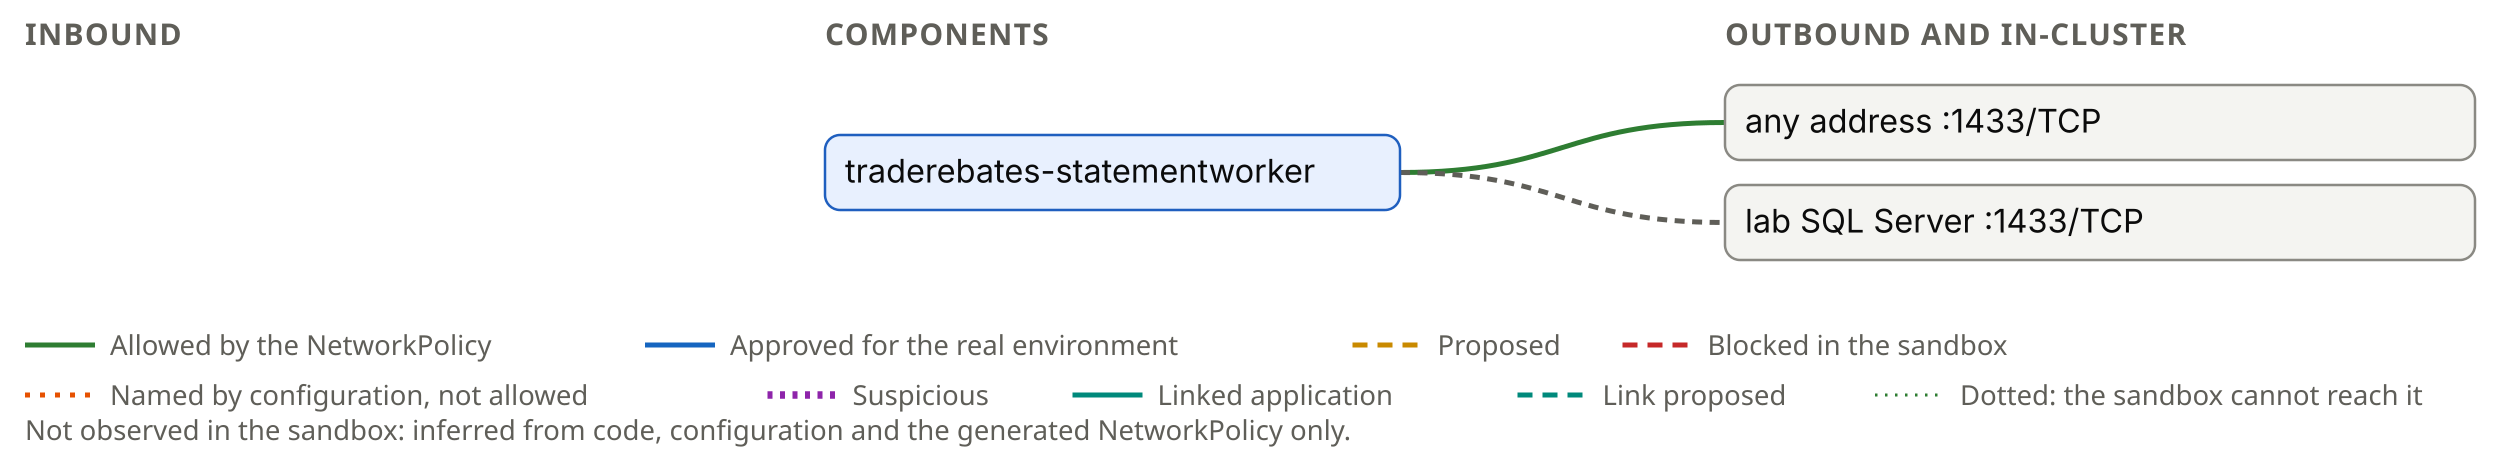
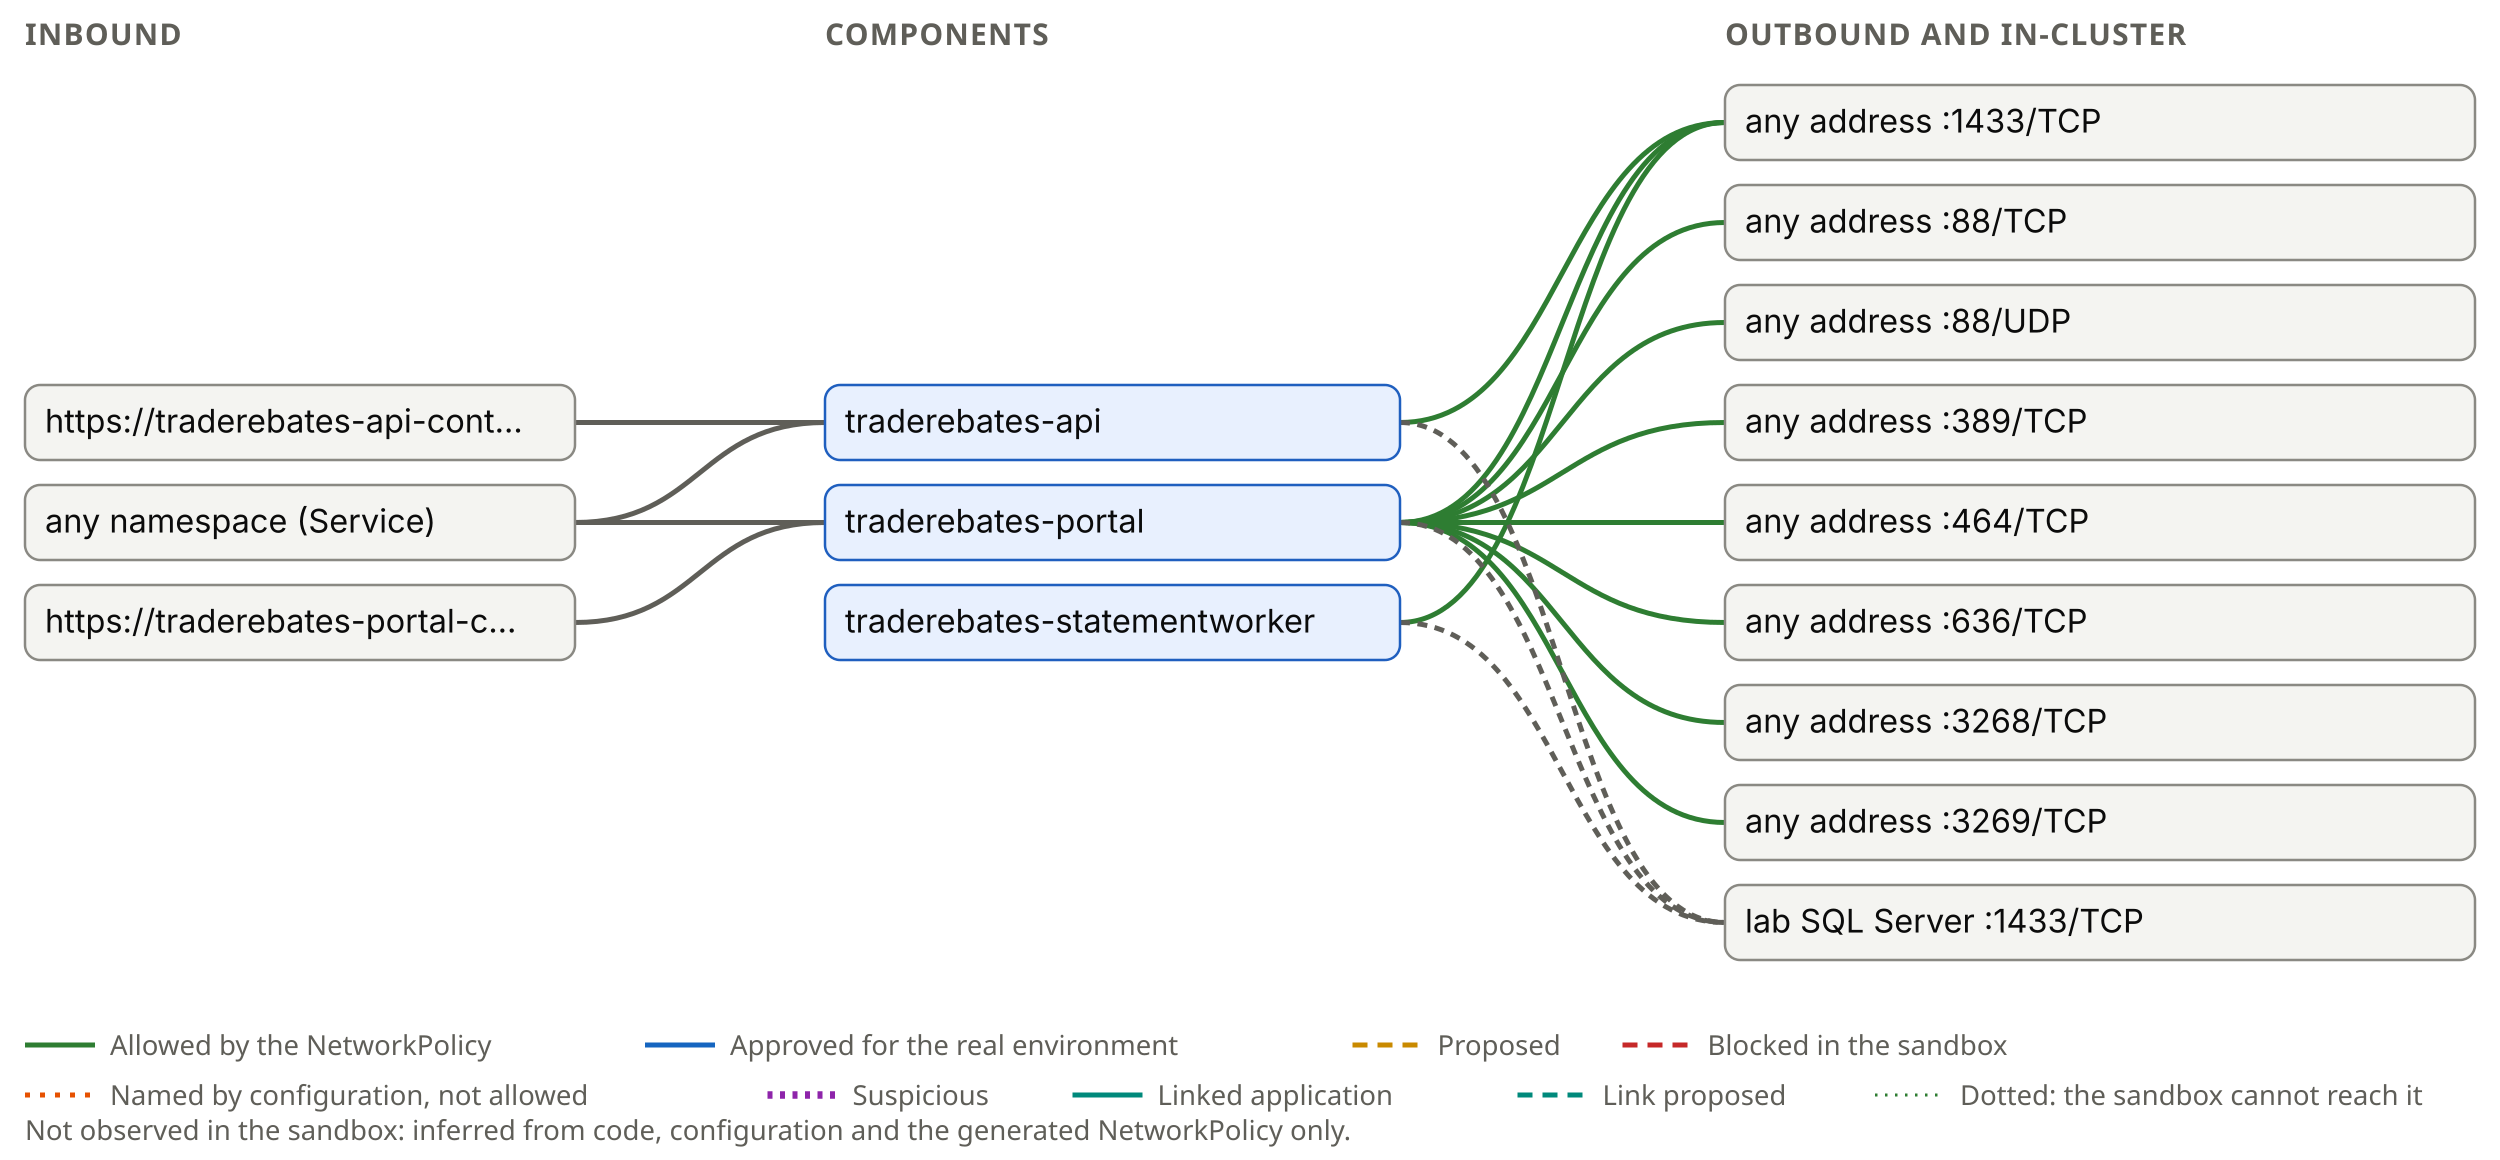
- <svg xmlns="http://www.w3.org/2000/svg" class="cf" viewBox="0 0 1000 184" width="1000" height="184" role="img" aria-label="Network connectivity of containerization-challenge-trade-rebates">
+ <svg xmlns="http://www.w3.org/2000/svg" class="cf" viewBox="0 0 1000 464" width="1000" height="464" role="img" aria-label="Network connectivity of containerization-challenge-trade-rebates">
  <style>
.cf-bg{fill:#fff}.cf-box{fill:#f4f4f1;stroke:#8a8983;stroke-width:1}.cf-comp{fill:#e8f0fe;stroke:#1f5fbf}
.cf-t{font:13px system-ui,-apple-system,"Segoe UI",sans-serif;fill:#0b0b0b}.cf-s{font:11px system-ui,sans-serif;fill:#5f5e58}
.cf-h{font:600 12px system-ui,sans-serif;fill:#5f5e58;letter-spacing:.04em}
path{fill:none;stroke-width:2}.cf-allowed{stroke:#2e7d32}.cf-approved{stroke:#1565c0}.cf-proposed{stroke:#c98a00;stroke-dasharray:6 4}
.cf-blocked{stroke:#c62828;stroke-dasharray:6 4}.cf-missing{stroke:#e65100;stroke-dasharray:2 4}.cf-suspicious{stroke:#8e24aa;stroke-width:3;stroke-dasharray:2 3}
.cf-rejected{stroke:#8a8983;stroke-dasharray:1 5}.cf-internal{stroke:#5f5e58;stroke-dasharray:4 3}.cf-inbound{stroke:#5f5e58}
.cf-linked{stroke:#00897b}.cf-link-proposed{stroke:#00897b;stroke-dasharray:6 4}.cf-app{fill:#e0f2f1;stroke:#00897b}
path.cf-unreachable{stroke-width:1.2;stroke-dasharray:1 3}
@media (prefers-color-scheme:dark){.cf-bg{fill:#1a1a19}.cf-box{fill:#232321;stroke:#6f6e68}.cf-comp{fill:#16263f;stroke:#7fb0ff}
.cf-t{fill:#f0efe9}.cf-s,.cf-h{fill:#a8a69c}.cf-allowed{stroke:#66bb6a}.cf-approved{stroke:#64b5f6}.cf-proposed{stroke:#ffc857}
.cf-blocked{stroke:#ef5350}.cf-missing{stroke:#ff9800}.cf-suspicious{stroke:#ce93d8}.cf-internal,.cf-inbound{stroke:#a8a69c}
.cf-linked,.cf-link-proposed{stroke:#4db6ac}.cf-app{fill:#10302d;stroke:#4db6ac}}
</style>
-   <rect class="cf-bg" width="1000" height="184" />
+   <rect class="cf-bg" width="1000" height="464" />
  <text class="cf-h" x="10" y="18">INBOUND</text>
  <text class="cf-h" x="330" y="18">COMPONENTS</text>
  <text class="cf-h" x="690" y="18">OUTBOUND AND IN-CLUSTER</text>
-   <path class="cf-allowed" d="M560,69 C625,69 625,49 690,49" />
-   <path class="cf-internal" d="M560,69 C625,69 625,89 690,89" />
+   <path class="cf-inbound" d="M230,169 C280,169 280,169 330,169" />
+   <path class="cf-inbound" d="M230,209 C280,209 280,169 330,169" />
+   <path class="cf-inbound" d="M230,249 C280,249 280,209 330,209" />
+   <path class="cf-inbound" d="M230,209 C280,209 280,209 330,209" />
+   <path class="cf-allowed" d="M560,169 C625,169 625,49 690,49" />
+   <path class="cf-allowed" d="M560,209 C625,209 625,89 690,89" />
+   <path class="cf-allowed" d="M560,209 C625,209 625,129 690,129" />
+   <path class="cf-allowed" d="M560,209 C625,209 625,169 690,169" />
+   <path class="cf-allowed" d="M560,209 C625,209 625,209 690,209" />
+   <path class="cf-allowed" d="M560,209 C625,209 625,249 690,249" />
+   <path class="cf-allowed" d="M560,209 C625,209 625,49 690,49" />
+   <path class="cf-allowed" d="M560,209 C625,209 625,289 690,289" />
+   <path class="cf-allowed" d="M560,209 C625,209 625,329 690,329" />
+   <path class="cf-allowed" d="M560,249 C625,249 625,49 690,49" />
+   <path class="cf-internal" d="M560,169 C625,169 625,369 690,369" />
+   <path class="cf-internal" d="M560,209 C625,209 625,369 690,369" />
+   <path class="cf-internal" d="M560,249 C625,249 625,369 690,369" />
  <g>
-     <rect class="cf-box cf-comp" x="330" y="54" width="230" height="30" rx="6" />
-     <text class="cf-t" x="338" y="73">traderebates-statementworker</text>
+     <rect class="cf-box" x="10" y="154" width="220" height="30" rx="6" />
+     <text class="cf-t" x="18" y="173">https://traderebates-api-cont…</text>
+   </g>
+   <g>
+     <rect class="cf-box" x="10" y="194" width="220" height="30" rx="6" />
+     <text class="cf-t" x="18" y="213">any namespace (Service)</text>
+   </g>
+   <g>
+     <rect class="cf-box" x="10" y="234" width="220" height="30" rx="6" />
+     <text class="cf-t" x="18" y="253">https://traderebates-portal-c…</text>
+   </g>
+   <g>
+     <rect class="cf-box cf-comp" x="330" y="154" width="230" height="30" rx="6" />
+     <text class="cf-t" x="338" y="173">traderebates-api</text>
+   </g>
+   <g>
+     <rect class="cf-box cf-comp" x="330" y="194" width="230" height="30" rx="6" />
+     <text class="cf-t" x="338" y="213">traderebates-portal</text>
+   </g>
+   <g>
+     <rect class="cf-box cf-comp" x="330" y="234" width="230" height="30" rx="6" />
+     <text class="cf-t" x="338" y="253">traderebates-statementworker</text>
  </g>
  <g>
    <rect class="cf-box" x="690" y="34" width="300" height="30" rx="6" />
    <text class="cf-t" x="698" y="53">any address :1433/TCP</text>
  </g>
  <g>
    <rect class="cf-box" x="690" y="74" width="300" height="30" rx="6" />
-     <text class="cf-t" x="698" y="93">lab SQL Server :1433/TCP</text>
+     <text class="cf-t" x="698" y="93">any address :88/TCP</text>
  </g>
-   <path class="cf-allowed" d="M10,138 L38,138" />
-   <text class="cf-s" x="44" y="142">Allowed by the NetworkPolicy</text>
-   <path class="cf-approved" d="M258,138 L286,138" />
-   <text class="cf-s" x="292" y="142">Approved for the real environment</text>
-   <path class="cf-proposed" d="M541,138 L569,138" />
-   <text class="cf-s" x="575" y="142">Proposed</text>
-   <path class="cf-blocked" d="M649,138 L677,138" />
-   <text class="cf-s" x="683" y="142">Blocked in the sandbox</text>
-   <path class="cf-missing" d="M10,158 L38,158" />
-   <text class="cf-s" x="44" y="162">Named by configuration, not allowed</text>
-   <path class="cf-suspicious" d="M307,158 L335,158" />
-   <text class="cf-s" x="341" y="162">Suspicious</text>
-   <path class="cf-linked" d="M429,158 L457,158" />
-   <text class="cf-s" x="463" y="162">Linked application</text>
-   <path class="cf-link-proposed" d="M607,158 L635,158" />
-   <text class="cf-s" x="641" y="162">Link proposed</text>
-   <path class="cf-allowed cf-unreachable" d="M750,158 L778,158" />
-   <text class="cf-s" x="784" y="162">Dotted: the sandbox cannot reach it</text>
-   <text class="cf-s" x="10" y="176">Not observed in the sandbox: inferred from code, configuration and the generated NetworkPolicy only.</text>
+   <g>
+     <rect class="cf-box" x="690" y="114" width="300" height="30" rx="6" />
+     <text class="cf-t" x="698" y="133">any address :88/UDP</text>
+   </g>
+   <g>
+     <rect class="cf-box" x="690" y="154" width="300" height="30" rx="6" />
+     <text class="cf-t" x="698" y="173">any address :389/TCP</text>
+   </g>
+   <g>
+     <rect class="cf-box" x="690" y="194" width="300" height="30" rx="6" />
+     <text class="cf-t" x="698" y="213">any address :464/TCP</text>
+   </g>
+   <g>
+     <rect class="cf-box" x="690" y="234" width="300" height="30" rx="6" />
+     <text class="cf-t" x="698" y="253">any address :636/TCP</text>
+   </g>
+   <g>
+     <rect class="cf-box" x="690" y="274" width="300" height="30" rx="6" />
+     <text class="cf-t" x="698" y="293">any address :3268/TCP</text>
+   </g>
+   <g>
+     <rect class="cf-box" x="690" y="314" width="300" height="30" rx="6" />
+     <text class="cf-t" x="698" y="333">any address :3269/TCP</text>
+   </g>
+   <g>
+     <rect class="cf-box" x="690" y="354" width="300" height="30" rx="6" />
+     <text class="cf-t" x="698" y="373">lab SQL Server :1433/TCP</text>
+   </g>
+   <path class="cf-allowed" d="M10,418 L38,418" />
+   <text class="cf-s" x="44" y="422">Allowed by the NetworkPolicy</text>
+   <path class="cf-approved" d="M258,418 L286,418" />
+   <text class="cf-s" x="292" y="422">Approved for the real environment</text>
+   <path class="cf-proposed" d="M541,418 L569,418" />
+   <text class="cf-s" x="575" y="422">Proposed</text>
+   <path class="cf-blocked" d="M649,418 L677,418" />
+   <text class="cf-s" x="683" y="422">Blocked in the sandbox</text>
+   <path class="cf-missing" d="M10,438 L38,438" />
+   <text class="cf-s" x="44" y="442">Named by configuration, not allowed</text>
+   <path class="cf-suspicious" d="M307,438 L335,438" />
+   <text class="cf-s" x="341" y="442">Suspicious</text>
+   <path class="cf-linked" d="M429,438 L457,438" />
+   <text class="cf-s" x="463" y="442">Linked application</text>
+   <path class="cf-link-proposed" d="M607,438 L635,438" />
+   <text class="cf-s" x="641" y="442">Link proposed</text>
+   <path class="cf-allowed cf-unreachable" d="M750,438 L778,438" />
+   <text class="cf-s" x="784" y="442">Dotted: the sandbox cannot reach it</text>
+   <text class="cf-s" x="10" y="456">Not observed in the sandbox: inferred from code, configuration and the generated NetworkPolicy only.</text>
</svg>
